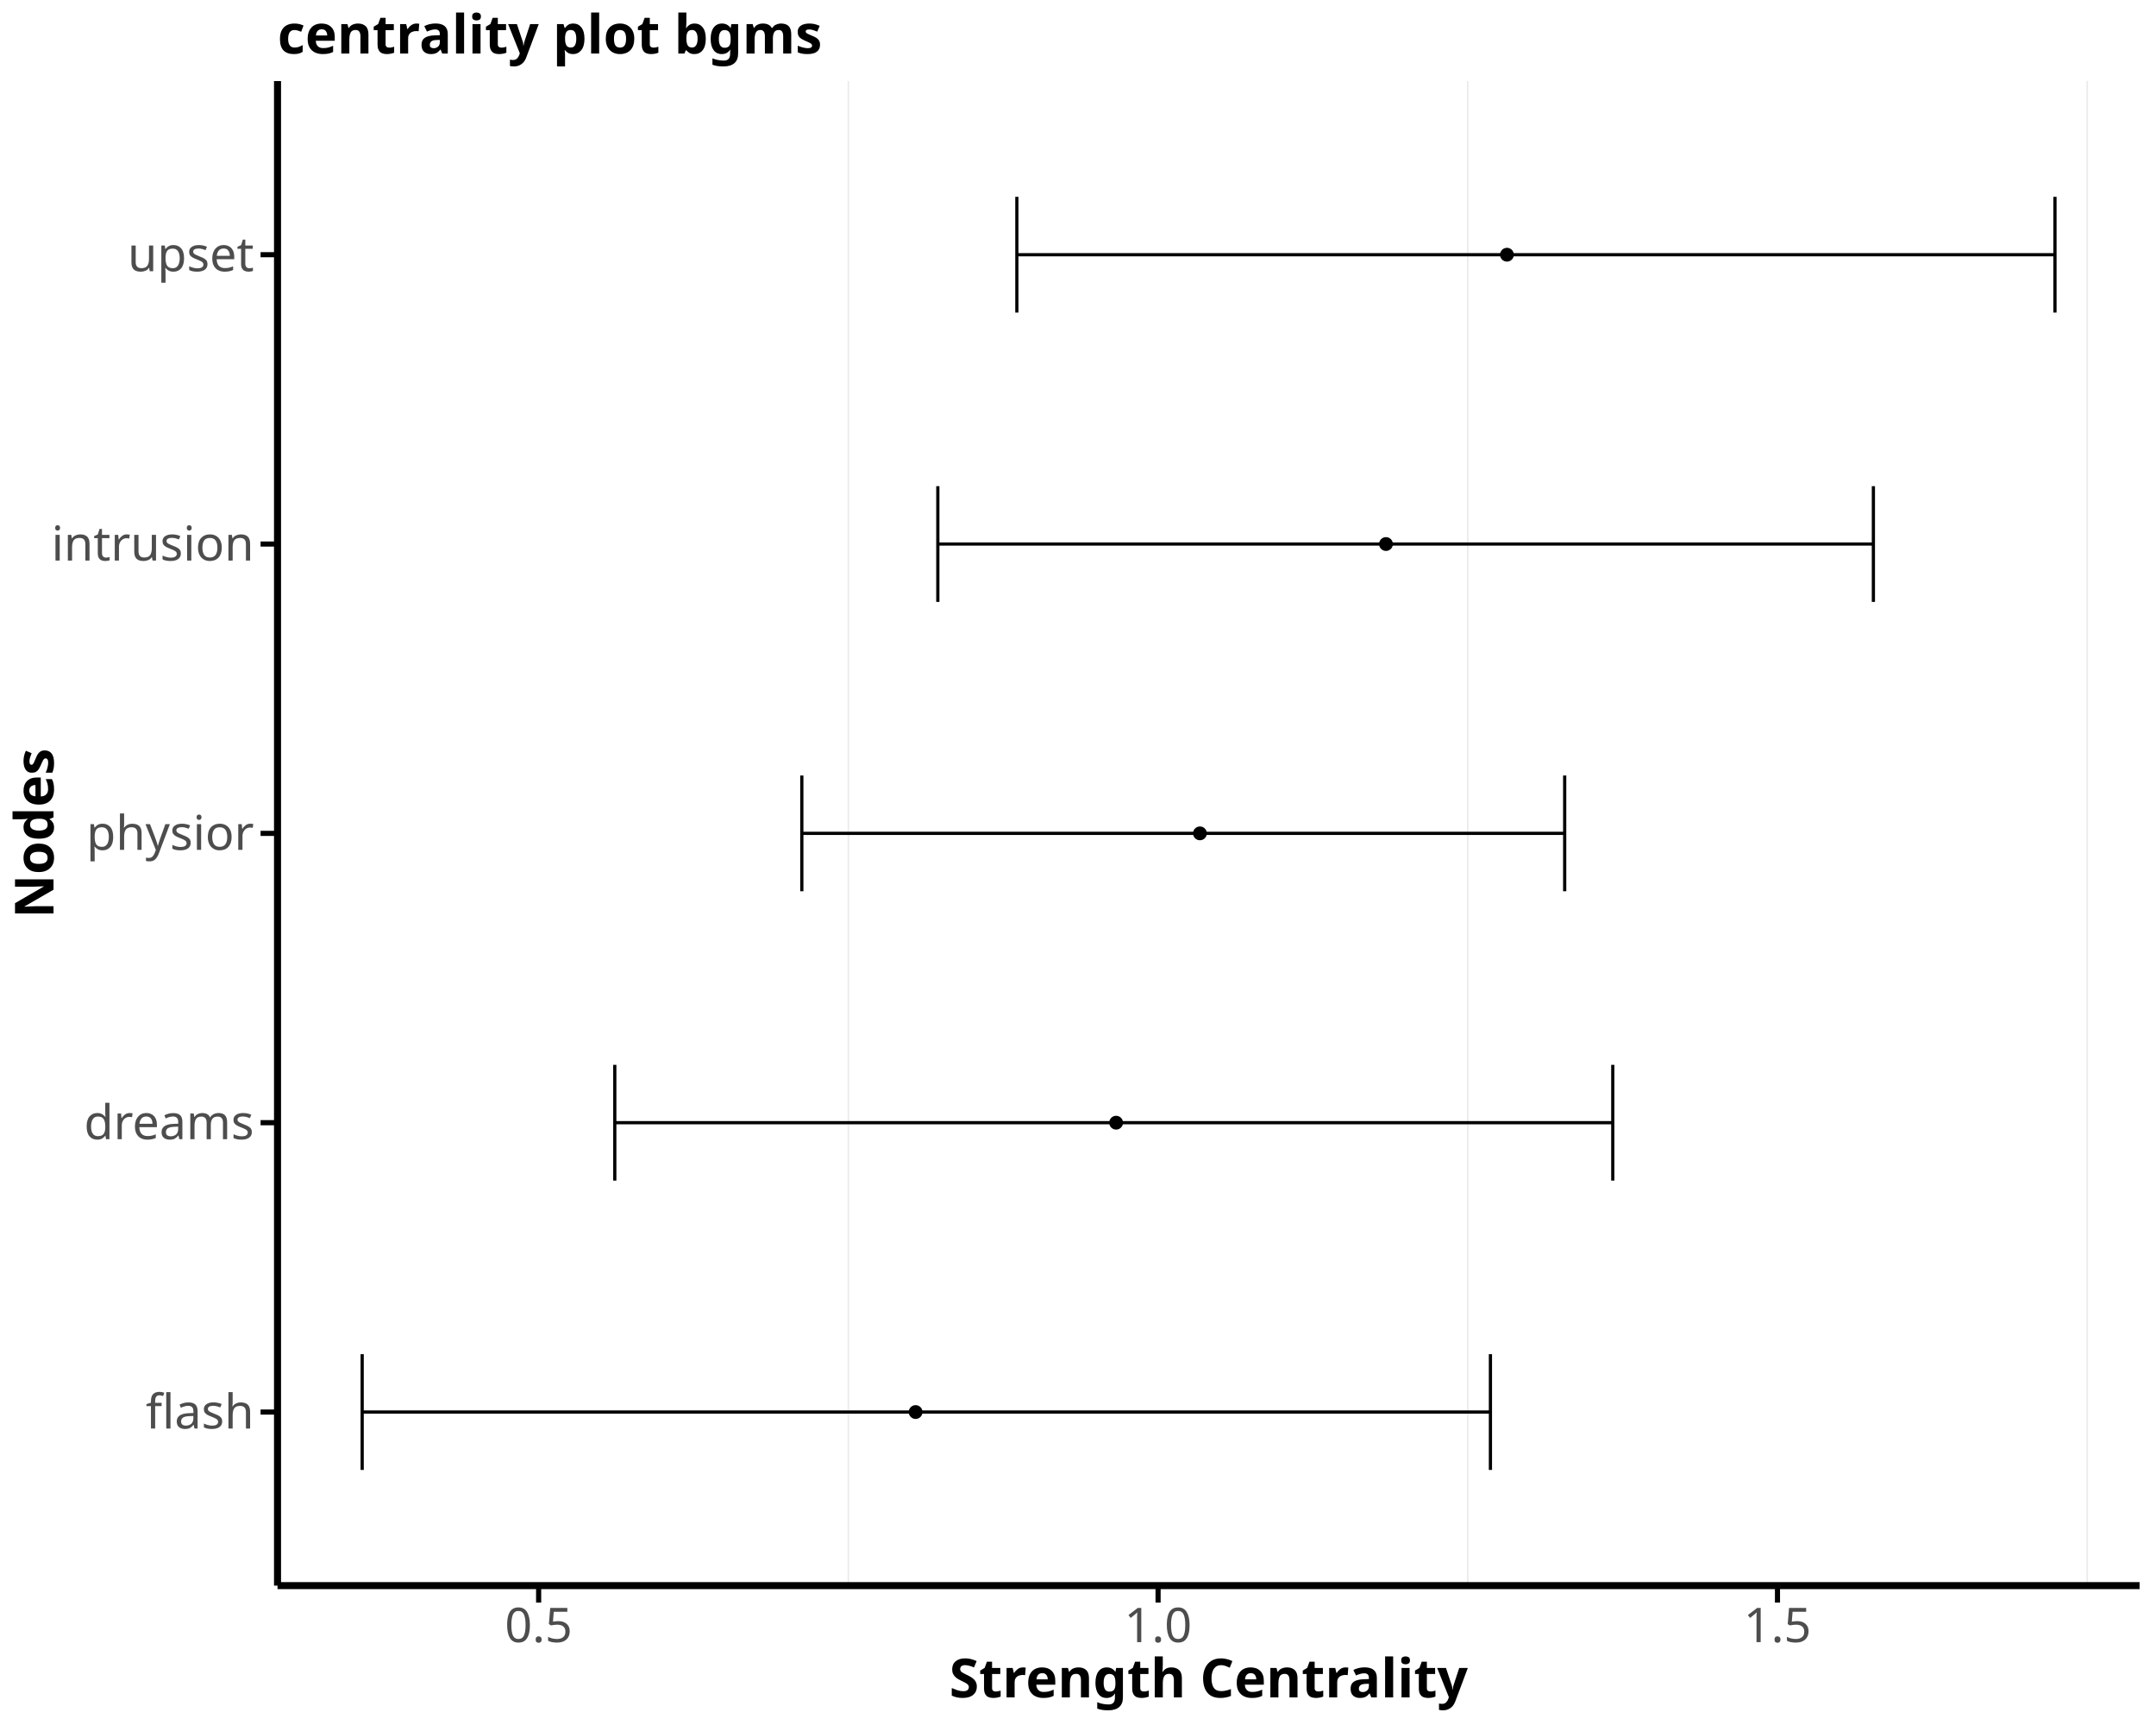
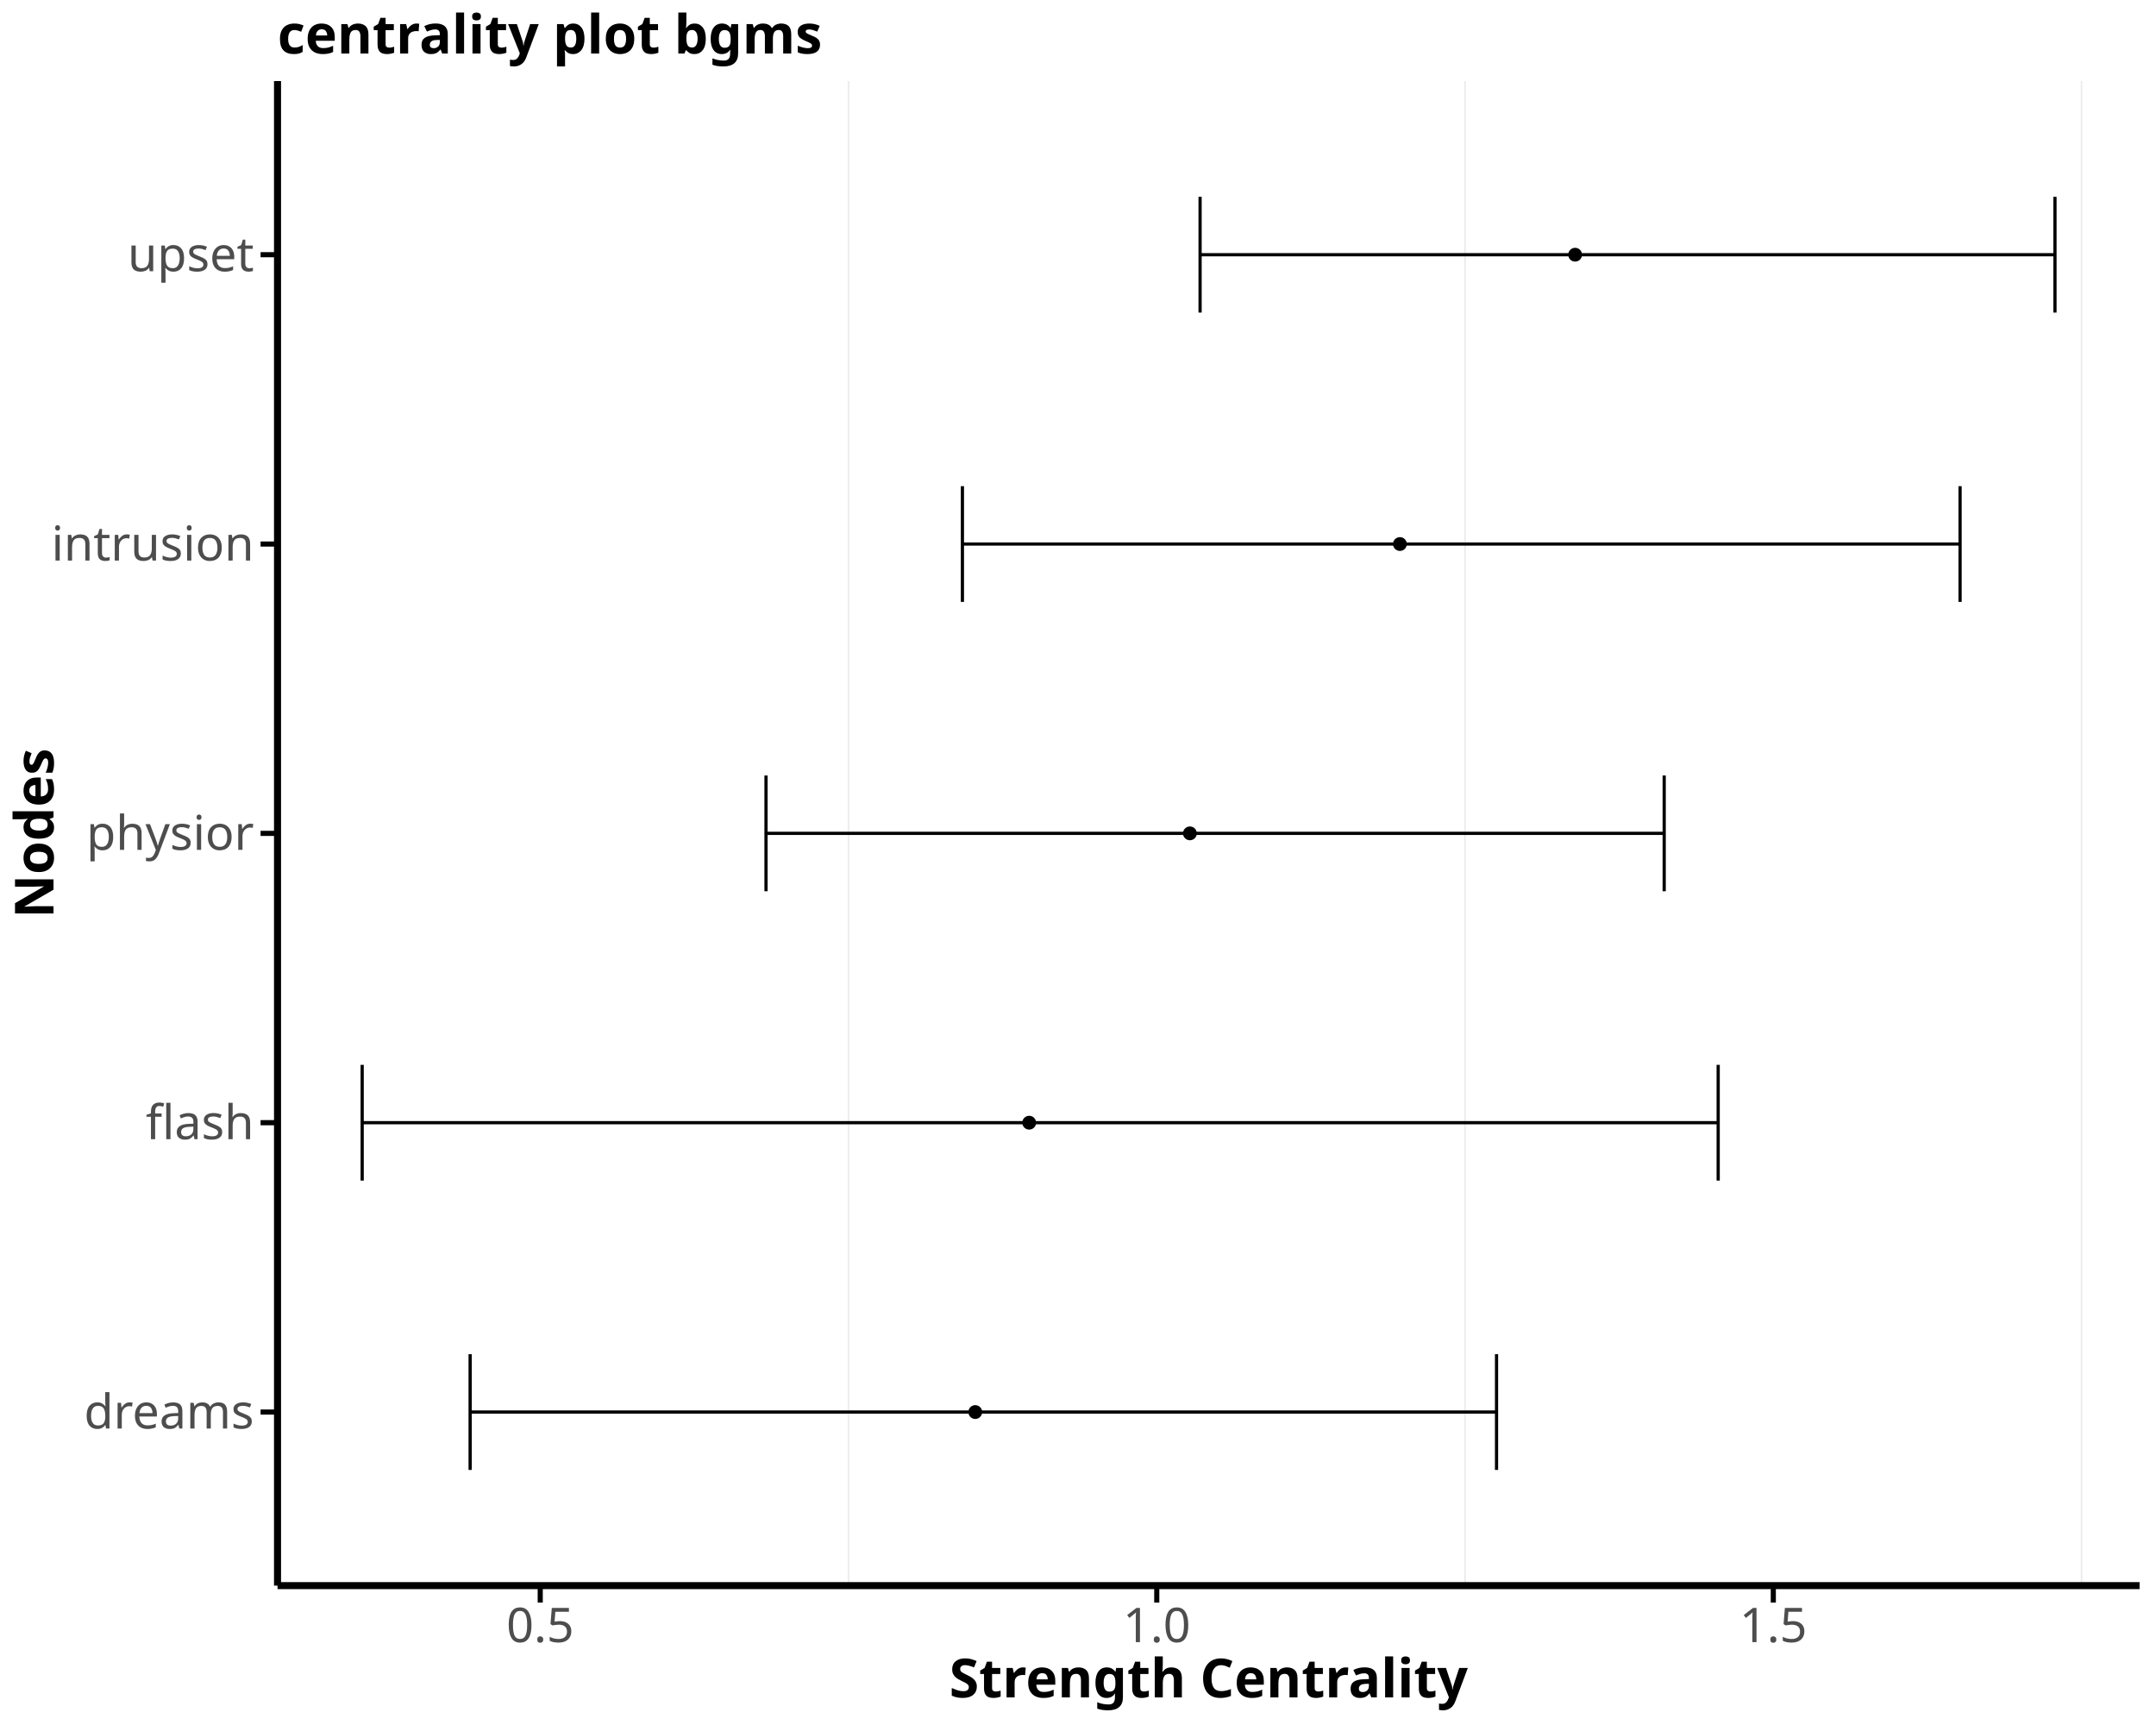
<svg xmlns="http://www.w3.org/2000/svg" class="svglite" data-engine-version="2.0" width="720.00pt" height="576.00pt" viewBox="0 0 720.00 576.00">
  <defs>
    <style type="text/css">
    .svglite line, .svglite polyline, .svglite polygon, .svglite path, .svglite rect, .svglite circle {
      fill: none;
      stroke: #000000;
      stroke-linecap: round;
      stroke-linejoin: round;
      stroke-miterlimit: 10.00;
    }
  </style>
  </defs>
  <rect width="100%" height="100%" style="stroke: none; fill: #FFFFFF;" />
  <defs>
    <clipPath id="cpMC4wMHw3MjAuMDB8MC4wMHw1NzYuMDA=">
      <rect x="0.00" y="0.00" width="720.00" height="576.00" />
    </clipPath>
  </defs>
  <g clip-path="url(#cpMC4wMHw3MjAuMDB8MC4wMHw1NzYuMDA=)">
</g>
  <defs>
    <clipPath id="cpOTIuNjh8NzE0LjUyfDI3LjA4fDUyOS40Ng==">
      <rect x="92.68" y="27.08" width="621.84" height="502.38" />
    </clipPath>
  </defs>
  <g clip-path="url(#cpOTIuNjh8NzE0LjUyfDI3LjA4fDUyOS40Ng==)">
-     <polyline points="283.31,529.46 283.31,27.08 " style="stroke-width: 0.53; stroke: #EBEBEB; stroke-linecap: butt;" />
-     <polyline points="490.16,529.46 490.16,27.08 " style="stroke-width: 0.53; stroke: #EBEBEB; stroke-linecap: butt;" />
-     <polyline points="697.02,529.46 697.02,27.08 " style="stroke-width: 0.53; stroke: #EBEBEB; stroke-linecap: butt;" />
-     <circle cx="305.77" cy="471.50" r="1.95" style="stroke-width: 0.71; fill: #000000;" />
-     <circle cx="372.73" cy="374.88" r="1.95" style="stroke-width: 0.71; fill: #000000;" />
-     <circle cx="400.72" cy="278.27" r="1.95" style="stroke-width: 0.71; fill: #000000;" />
-     <circle cx="462.85" cy="181.66" r="1.95" style="stroke-width: 0.71; fill: #000000;" />
-     <circle cx="503.25" cy="85.05" r="1.95" style="stroke-width: 0.71; fill: #000000;" />
-     <polyline points="497.73,490.82 497.73,452.17 " style="stroke-width: 1.07; stroke-linecap: butt;" />
-     <polyline points="497.73,471.50 120.95,471.50 " style="stroke-width: 1.07; stroke-linecap: butt;" />
-     <polyline points="120.95,490.82 120.95,452.17 " style="stroke-width: 1.07; stroke-linecap: butt;" />
-     <polyline points="538.59,394.21 538.59,355.56 " style="stroke-width: 1.07; stroke-linecap: butt;" />
-     <polyline points="538.59,374.88 205.31,374.88 " style="stroke-width: 1.07; stroke-linecap: butt;" />
-     <polyline points="205.31,394.21 205.31,355.56 " style="stroke-width: 1.07; stroke-linecap: butt;" />
-     <polyline points="522.53,297.60 522.53,258.95 " style="stroke-width: 1.07; stroke-linecap: butt;" />
-     <polyline points="522.53,278.27 267.77,278.27 " style="stroke-width: 1.07; stroke-linecap: butt;" />
-     <polyline points="267.77,297.60 267.77,258.95 " style="stroke-width: 1.07; stroke-linecap: butt;" />
-     <polyline points="625.62,200.98 625.62,162.34 " style="stroke-width: 1.07; stroke-linecap: butt;" />
-     <polyline points="625.62,181.66 313.19,181.66 " style="stroke-width: 1.07; stroke-linecap: butt;" />
-     <polyline points="313.19,200.98 313.19,162.34 " style="stroke-width: 1.07; stroke-linecap: butt;" />
+     <polyline points="283.36,529.46 283.36,27.08 " style="stroke-width: 0.53; stroke: #EBEBEB; stroke-linecap: butt;" />
+     <polyline points="489.25,529.46 489.25,27.08 " style="stroke-width: 0.53; stroke: #EBEBEB; stroke-linecap: butt;" />
+     <polyline points="695.14,529.46 695.14,27.08 " style="stroke-width: 0.53; stroke: #EBEBEB; stroke-linecap: butt;" />
+     <circle cx="325.69" cy="471.50" r="1.95" style="stroke-width: 0.71; fill: #000000;" />
+     <circle cx="343.70" cy="374.88" r="1.95" style="stroke-width: 0.71; fill: #000000;" />
+     <circle cx="397.37" cy="278.27" r="1.95" style="stroke-width: 0.71; fill: #000000;" />
+     <circle cx="467.50" cy="181.66" r="1.95" style="stroke-width: 0.71; fill: #000000;" />
+     <circle cx="526.02" cy="85.05" r="1.95" style="stroke-width: 0.71; fill: #000000;" />
+     <polyline points="499.77,490.82 499.77,452.17 " style="stroke-width: 1.07; stroke-linecap: butt;" />
+     <polyline points="499.77,471.50 157.00,471.50 " style="stroke-width: 1.07; stroke-linecap: butt;" />
+     <polyline points="157.00,490.82 157.00,452.17 " style="stroke-width: 1.07; stroke-linecap: butt;" />
+     <polyline points="573.79,394.21 573.79,355.56 " style="stroke-width: 1.07; stroke-linecap: butt;" />
+     <polyline points="573.79,374.88 120.95,374.88 " style="stroke-width: 1.07; stroke-linecap: butt;" />
+     <polyline points="120.95,394.21 120.95,355.56 " style="stroke-width: 1.07; stroke-linecap: butt;" />
+     <polyline points="555.76,297.60 555.76,258.95 " style="stroke-width: 1.07; stroke-linecap: butt;" />
+     <polyline points="555.76,278.27 255.81,278.27 " style="stroke-width: 1.07; stroke-linecap: butt;" />
+     <polyline points="255.81,297.60 255.81,258.95 " style="stroke-width: 1.07; stroke-linecap: butt;" />
+     <polyline points="654.57,200.98 654.57,162.34 " style="stroke-width: 1.07; stroke-linecap: butt;" />
+     <polyline points="654.57,181.66 321.40,181.66 " style="stroke-width: 1.07; stroke-linecap: butt;" />
+     <polyline points="321.40,200.98 321.40,162.34 " style="stroke-width: 1.07; stroke-linecap: butt;" />
    <polyline points="686.26,104.37 686.26,65.73 " style="stroke-width: 1.07; stroke-linecap: butt;" />
-     <polyline points="686.26,85.05 339.58,85.05 " style="stroke-width: 1.07; stroke-linecap: butt;" />
-     <polyline points="339.58,104.37 339.58,65.73 " style="stroke-width: 1.07; stroke-linecap: butt;" />
+     <polyline points="686.26,85.05 400.77,85.05 " style="stroke-width: 1.07; stroke-linecap: butt;" />
+     <polyline points="400.77,104.37 400.77,65.73 " style="stroke-width: 1.07; stroke-linecap: butt;" />
  </g>
  <g clip-path="url(#cpMC4wMHw3MjAuMDB8MC4wMHw1NzYuMDA=)">
    <polyline points="92.68,529.46 92.68,27.08 " style="stroke-width: 2.35; stroke-linecap: butt;" />
-     <text x="84.82" y="477.00" text-anchor="end" style="font-size: 16.00px; fill: #4D4D4D; font-family: sans;" textLength="33.80px" lengthAdjust="spacingAndGlyphs">flash</text>
-     <text x="84.82" y="380.39" text-anchor="end" style="font-size: 16.00px; fill: #4D4D4D; font-family: sans;" textLength="53.37px" lengthAdjust="spacingAndGlyphs">dreams</text>
+     <text x="84.82" y="477.00" text-anchor="end" style="font-size: 16.00px; fill: #4D4D4D; font-family: sans;" textLength="53.37px" lengthAdjust="spacingAndGlyphs">dreams</text>
+     <text x="84.82" y="380.39" text-anchor="end" style="font-size: 16.00px; fill: #4D4D4D; font-family: sans;" textLength="33.80px" lengthAdjust="spacingAndGlyphs">flash</text>
    <text x="84.82" y="283.78" text-anchor="end" style="font-size: 16.00px; fill: #4D4D4D; font-family: sans;" textLength="51.59px" lengthAdjust="spacingAndGlyphs">physior</text>
    <text x="84.82" y="187.17" text-anchor="end" style="font-size: 16.00px; fill: #4D4D4D; font-family: sans;" textLength="60.48px" lengthAdjust="spacingAndGlyphs">intrusion</text>
    <text x="84.82" y="90.56" text-anchor="end" style="font-size: 16.00px; fill: #4D4D4D; font-family: sans;" textLength="39.15px" lengthAdjust="spacingAndGlyphs">upset</text>
    <polyline points="87.02,471.50 92.68,471.50 " style="stroke-width: 1.71; stroke-linecap: butt;" />
    <polyline points="87.02,374.88 92.68,374.88 " style="stroke-width: 1.71; stroke-linecap: butt;" />
    <polyline points="87.02,278.27 92.68,278.27 " style="stroke-width: 1.71; stroke-linecap: butt;" />
    <polyline points="87.02,181.66 92.68,181.66 " style="stroke-width: 1.71; stroke-linecap: butt;" />
    <polyline points="87.02,85.05 92.68,85.05 " style="stroke-width: 1.71; stroke-linecap: butt;" />
    <polyline points="92.68,529.46 714.52,529.46 " style="stroke-width: 2.35; stroke-linecap: butt;" />
-     <polyline points="179.88,535.13 179.88,529.46 " style="stroke-width: 1.71; stroke-linecap: butt;" />
-     <polyline points="386.74,535.13 386.74,529.46 " style="stroke-width: 1.71; stroke-linecap: butt;" />
-     <polyline points="593.59,535.13 593.59,529.46 " style="stroke-width: 1.71; stroke-linecap: butt;" />
-     <text x="179.88" y="548.33" text-anchor="middle" style="font-size: 16.00px; fill: #4D4D4D; font-family: sans;" textLength="22.24px" lengthAdjust="spacingAndGlyphs">0.5</text>
-     <text x="386.74" y="548.33" text-anchor="middle" style="font-size: 16.00px; fill: #4D4D4D; font-family: sans;" textLength="22.24px" lengthAdjust="spacingAndGlyphs">1.0</text>
-     <text x="593.59" y="548.33" text-anchor="middle" style="font-size: 16.00px; fill: #4D4D4D; font-family: sans;" textLength="22.24px" lengthAdjust="spacingAndGlyphs">1.5</text>
+     <polyline points="180.41,535.13 180.41,529.46 " style="stroke-width: 1.71; stroke-linecap: butt;" />
+     <polyline points="386.30,535.13 386.30,529.46 " style="stroke-width: 1.71; stroke-linecap: butt;" />
+     <polyline points="592.20,535.13 592.20,529.46 " style="stroke-width: 1.71; stroke-linecap: butt;" />
+     <text x="180.41" y="548.33" text-anchor="middle" style="font-size: 16.00px; fill: #4D4D4D; font-family: sans;" textLength="22.24px" lengthAdjust="spacingAndGlyphs">0.5</text>
+     <text x="386.30" y="548.33" text-anchor="middle" style="font-size: 16.00px; fill: #4D4D4D; font-family: sans;" textLength="22.24px" lengthAdjust="spacingAndGlyphs">1.0</text>
+     <text x="592.20" y="548.33" text-anchor="middle" style="font-size: 16.00px; fill: #4D4D4D; font-family: sans;" textLength="22.24px" lengthAdjust="spacingAndGlyphs">1.5</text>
    <text x="403.60" y="566.78" text-anchor="middle" style="font-size: 18.00px; font-weight: bold; font-family: sans;" textLength="149.08px" lengthAdjust="spacingAndGlyphs">Strength Centrality</text>
    <text transform="translate(17.87,278.27) rotate(-90)" text-anchor="middle" style="font-size: 18.00px; font-weight: bold; font-family: sans;" textLength="52.05px" lengthAdjust="spacingAndGlyphs">Nodes</text>
    <text x="92.68" y="17.87" style="font-size: 18.00px; font-weight: bold; font-family: sans;" textLength="155.09px" lengthAdjust="spacingAndGlyphs">centrality plot bgms</text>
  </g>
</svg>
